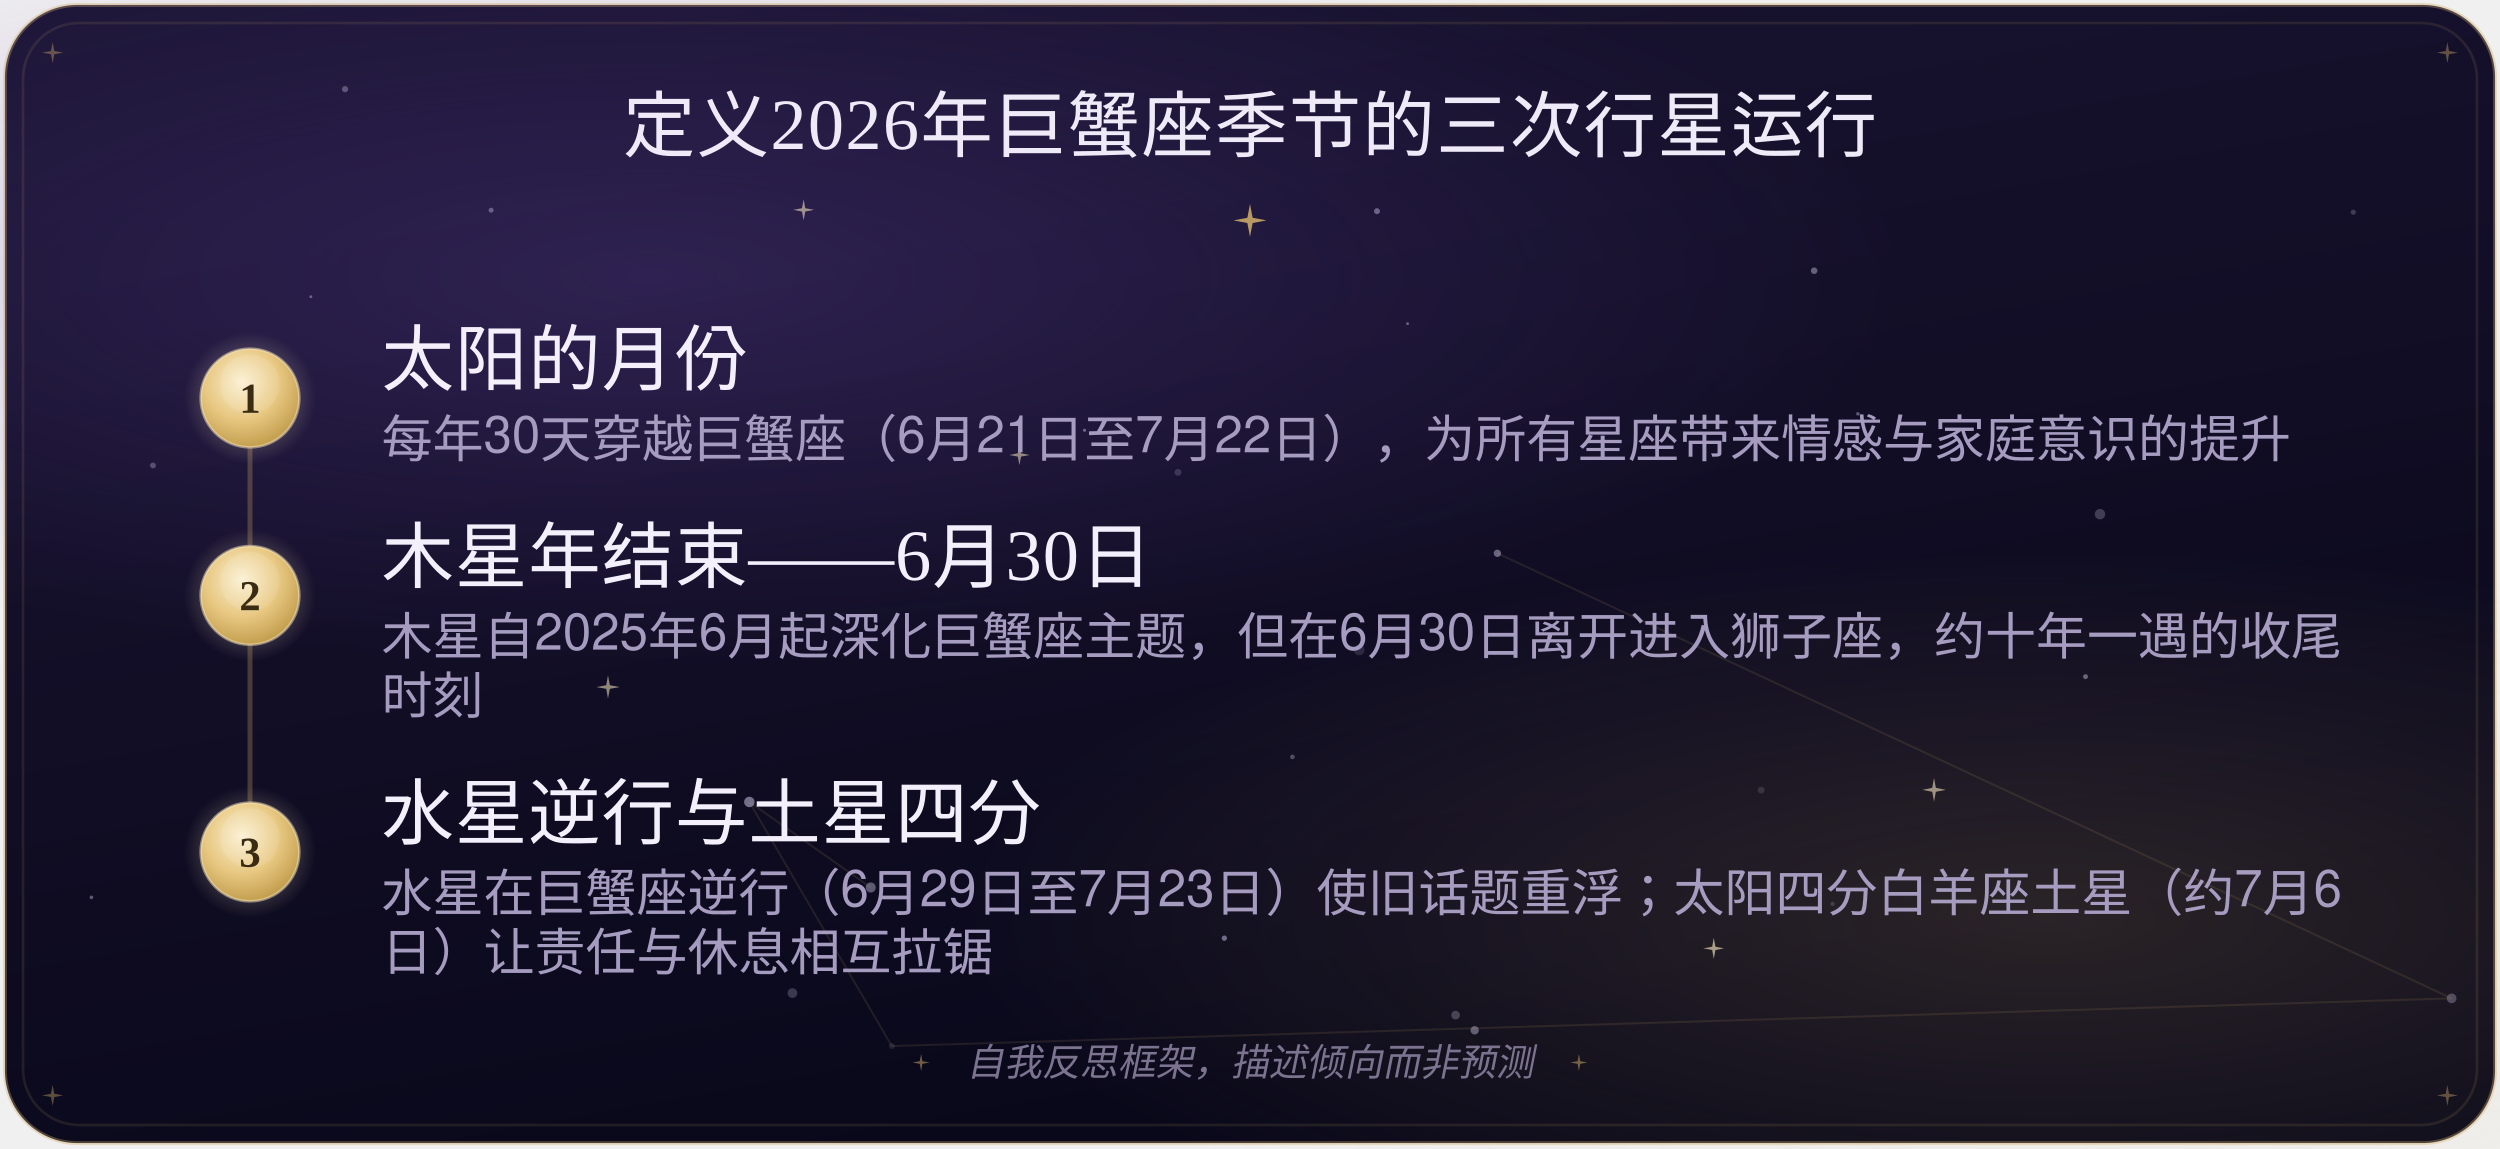
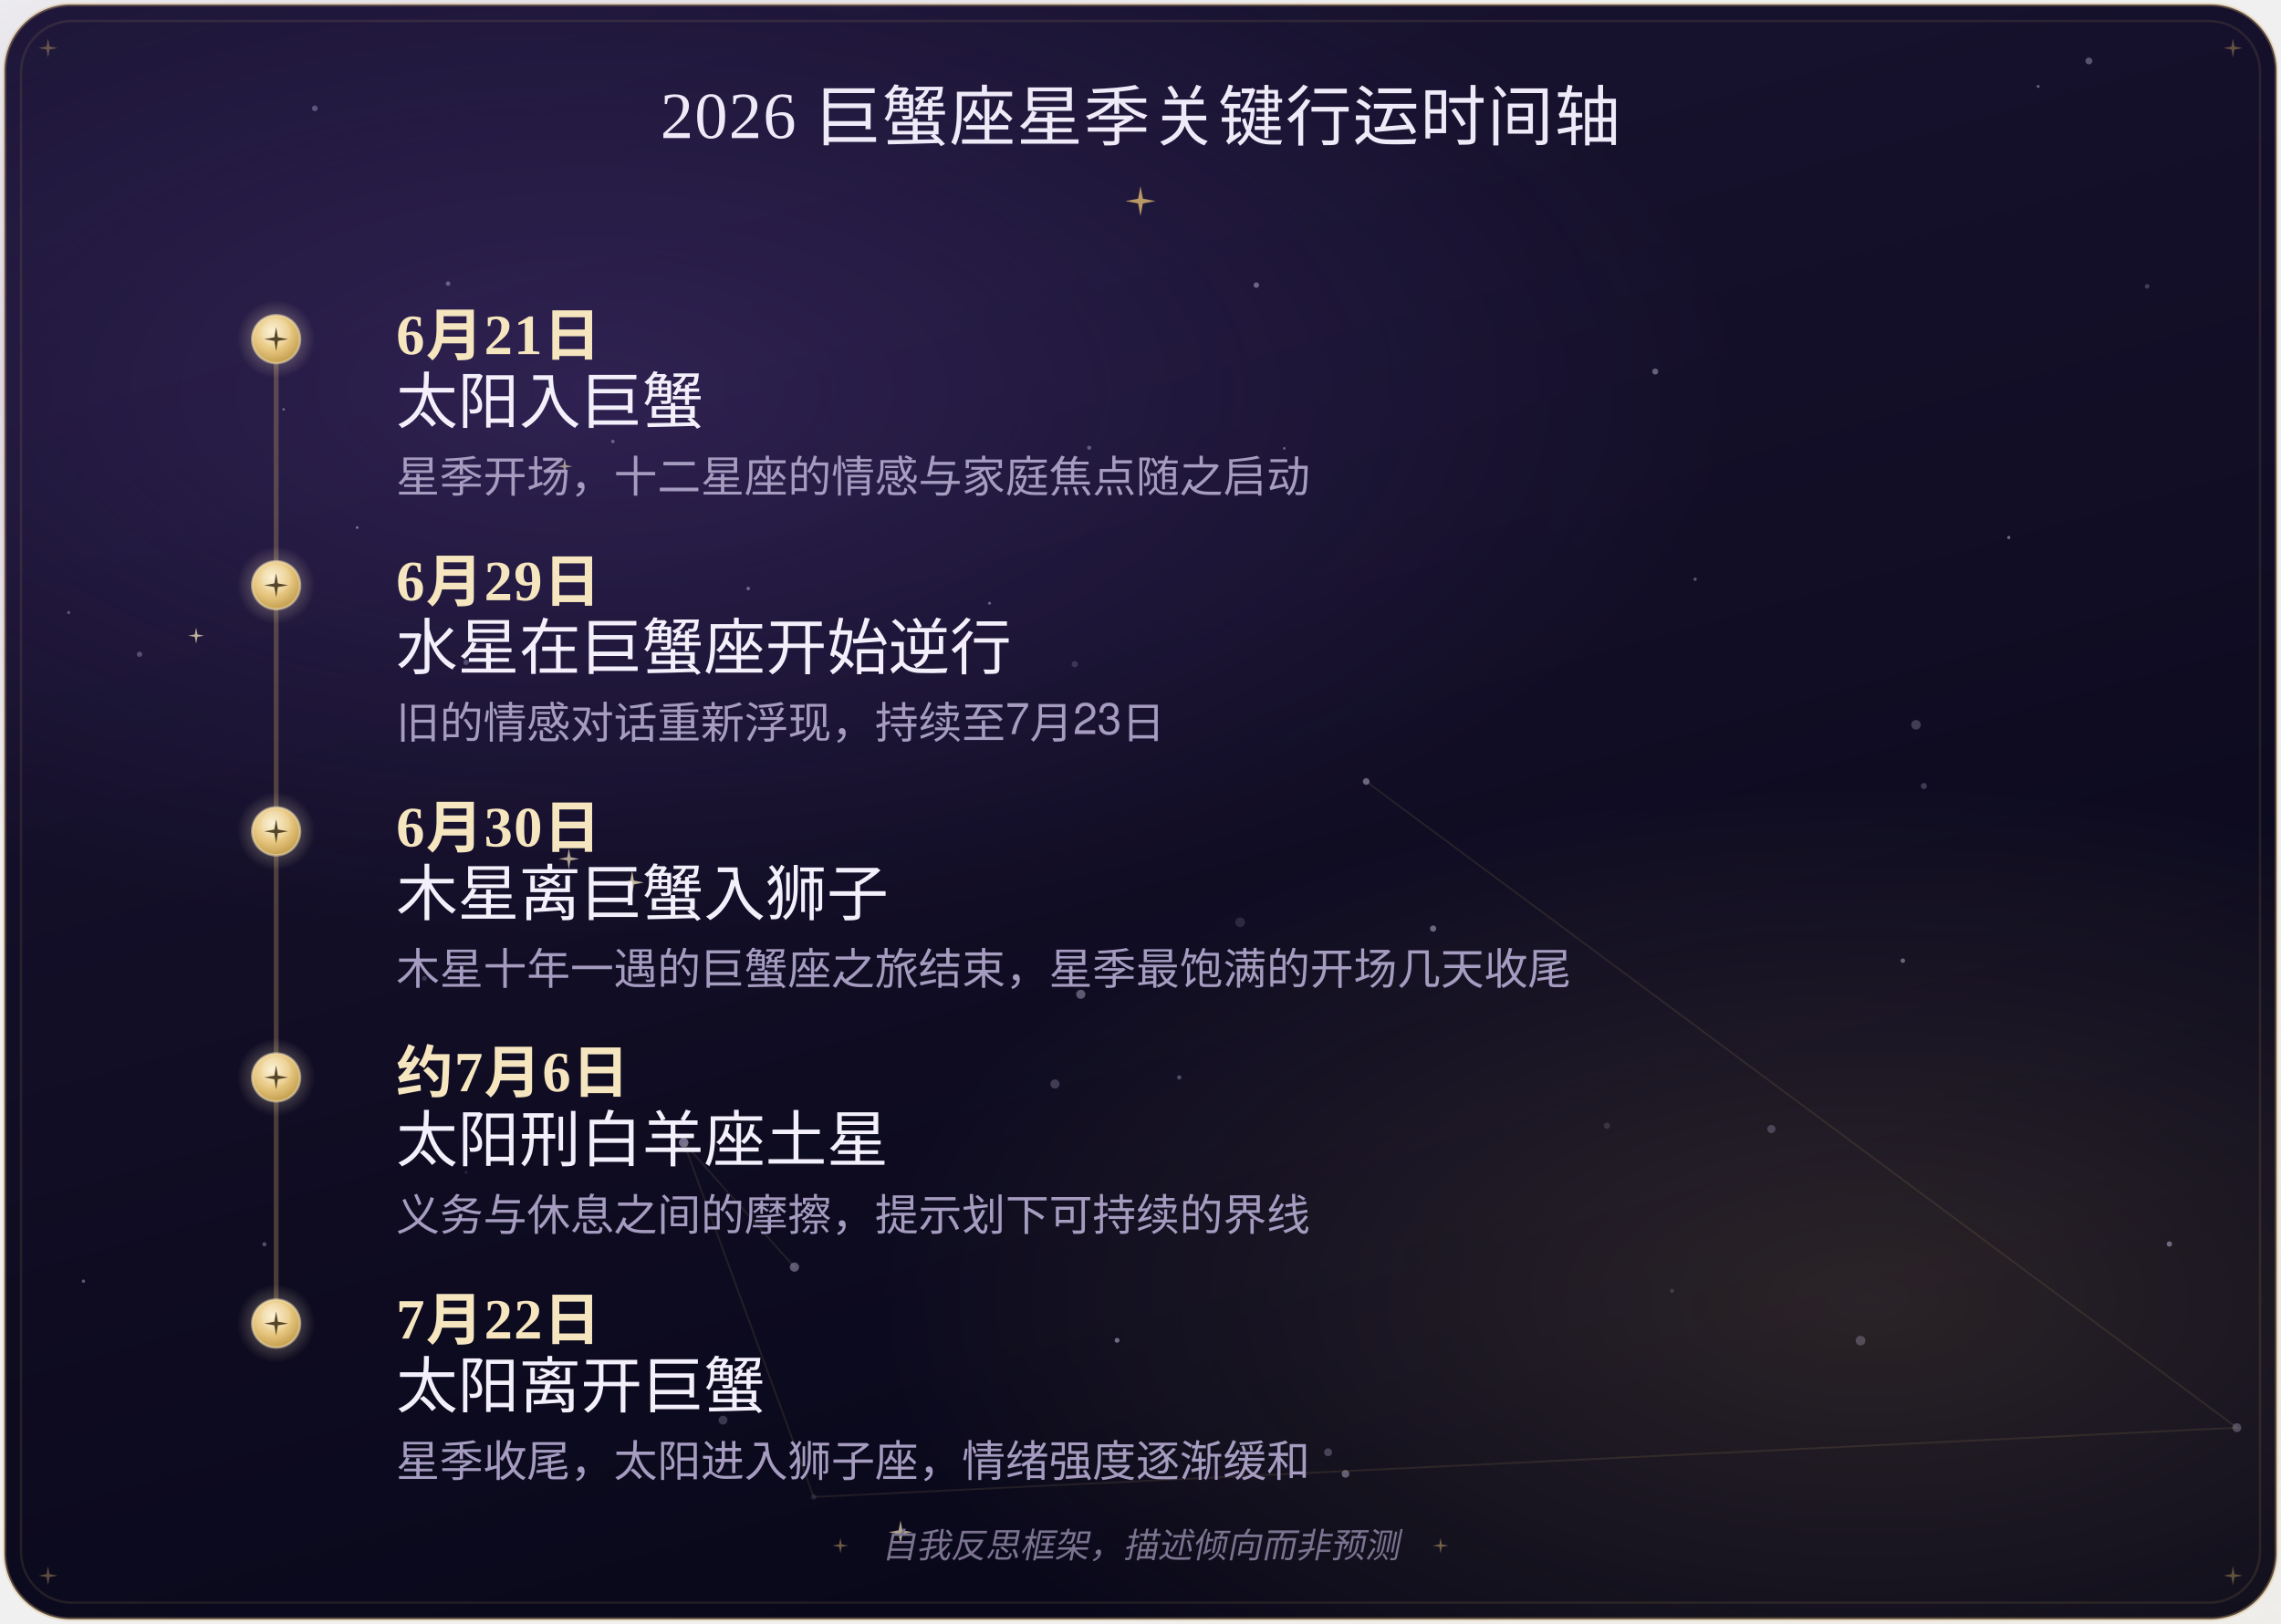
- <svg xmlns="http://www.w3.org/2000/svg" viewBox="0 0 760 349" role="img" aria-label="定义2026年巨蟹座季节的三次行星运行">
+ <svg xmlns="http://www.w3.org/2000/svg" viewBox="0 0 760 541" role="img" aria-label="2026 巨蟹座星季关键行运时间轴">
  <defs>
    <linearGradient id="cancerseason2026astrology0zh-panel" x1="0" y1="0" x2="0.4" y2="1">
      <stop offset="0" stop-color="#1a1433" />
      <stop offset="0.55" stop-color="#120e26" />
      <stop offset="1" stop-color="#09081a" />
    </linearGradient>
    <radialGradient id="cancerseason2026astrology0zh-foil" cx="0.42" cy="0.34" r="0.75">
      <stop offset="0" stop-color="#fbf0d2" />
      <stop offset="0.5" stop-color="#e8c882" />
      <stop offset="1" stop-color="#b8923f" />
    </radialGradient>
    <radialGradient id="cancerseason2026astrology0zh-glow" cx="0.5" cy="0.5" r="0.5">
      <stop offset="0" stop-color="#f6e6bf" />
      <stop offset="1" stop-color="#f6e6bf" stop-opacity="0" />
    </radialGradient>
    <radialGradient id="cancerseason2026astrology0zh-neb1" cx="0.5" cy="0.5" r="0.5">
      <stop offset="0" stop-color="#6f4bb0" stop-opacity="0.28" />
      <stop offset="1" stop-color="#6f4bb0" stop-opacity="0" />
    </radialGradient>
    <radialGradient id="cancerseason2026astrology0zh-neb2" cx="0.5" cy="0.5" r="0.5">
      <stop offset="0" stop-color="#d4af6a" stop-opacity="0.16" />
      <stop offset="1" stop-color="#d4af6a" stop-opacity="0" />
    </radialGradient>
    <linearGradient id="cancerseason2026astrology0zh-rule" x1="0" y1="0" x2="1" y2="0">
      <stop offset="0" stop-color="#d4af6a" stop-opacity="0" />
      <stop offset="0.5" stop-color="#d4af6a" stop-opacity="0.6" />
      <stop offset="1" stop-color="#d4af6a" stop-opacity="0" />
    </linearGradient>
  </defs>
-   <rect x="1.5" y="1.5" width="757" height="346" rx="22" fill="url(#cancerseason2026astrology0zh-panel)" />
-   <ellipse cx="198" cy="84" rx="380" ry="119" fill="url(#cancerseason2026astrology0zh-neb1)" />
-   <ellipse cx="623" cy="279" rx="334" ry="112" fill="url(#cancerseason2026astrology0zh-neb2)" />
-   <circle cx="264.7" cy="269.8" r="1.54" fill="#cfc8ea" opacity="0.41" />
-   <circle cx="413.2" cy="197.6" r="1.62" fill="#cfc8ea" opacity="0.15" />
-   <circle cx="442.5" cy="308.6" r="1.32" fill="#cfc8ea" opacity="0.27" />
-   <circle cx="227.8" cy="243.8" r="1.59" fill="#cfc8ea" opacity="0.52" />
-   <circle cx="638.4" cy="156.3" r="1.59" fill="#cfc8ea" opacity="0.26" />
-   <circle cx="249.3" cy="127.7" r="0.59" fill="#cfc8ea" opacity="0.45" />
-   <circle cx="94.5" cy="90.2" r="0.43" fill="#cfc8ea" opacity="0.43" />
-   <circle cx="88.1" cy="265.1" r="0.69" fill="#cfc8ea" opacity="0.36" />
-   <circle cx="271.1" cy="318.0" r="0.93" fill="#cfc8ea" opacity="0.12" />
-   <circle cx="715.4" cy="64.5" r="0.78" fill="#cfc8ea" opacity="0.24" />
-   <circle cx="448.3" cy="313.2" r="1.27" fill="#cfc8ea" opacity="0.42" />
-   <circle cx="557.1" cy="274.8" r="0.66" fill="#cfc8ea" opacity="0.19" />
-   <circle cx="564.8" cy="125.8" r="0.55" fill="#cfc8ea" opacity="0.39" />
-   <circle cx="551.5" cy="82.3" r="1.00" fill="#cfc8ea" opacity="0.43" />
-   <circle cx="104.9" cy="27.1" r="0.95" fill="#cfc8ea" opacity="0.34" />
-   <circle cx="745.3" cy="303.5" r="1.47" fill="#cfc8ea" opacity="0.30" />
-   <circle cx="27.8" cy="272.8" r="0.55" fill="#cfc8ea" opacity="0.41" />
-   <circle cx="329.7" cy="130.8" r="0.49" fill="#cfc8ea" opacity="0.44" />
-   <circle cx="427.9" cy="98.4" r="0.44" fill="#cfc8ea" opacity="0.43" />
-   <circle cx="535.4" cy="240.2" r="1.03" fill="#cfc8ea" opacity="0.16" />
-   <circle cx="392.9" cy="230.1" r="0.71" fill="#cfc8ea" opacity="0.33" />
-   <circle cx="455.2" cy="168.2" r="1.12" fill="#cfc8ea" opacity="0.46" />
-   <circle cx="418.6" cy="64.2" r="0.91" fill="#cfc8ea" opacity="0.44" />
-   <circle cx="240.9" cy="301.9" r="1.48" fill="#cfc8ea" opacity="0.24" />
-   <circle cx="372.2" cy="285.2" r="0.81" fill="#cfc8ea" opacity="0.50" />
-   <circle cx="358.1" cy="143.6" r="1.05" fill="#cfc8ea" opacity="0.19" />
-   <circle cx="46.5" cy="141.5" r="0.89" fill="#cfc8ea" opacity="0.32" />
-   <circle cx="634.0" cy="205.7" r="0.75" fill="#cfc8ea" opacity="0.45" />
-   <circle cx="149.3" cy="63.9" r="0.76" fill="#cfc8ea" opacity="0.39" />
-   <path d="M 587.949 236.5 L 588.5 239.5 L 591.5 240.121 L 588.5 240.7 L 587.949 243.7 L 587.4 240.7 L 584.4 240.121 L 587.4 239.5 Z" fill="#f6e6bf" opacity="0.592" />
-   <path d="M 520.976 285.1 L 521.5 287.8 L 524.1 288.311 L 521.5 288.8 L 520.976 291.5 L 520.5 288.8 L 517.8 288.311 L 520.5 287.8 Z" fill="#f6e6bf" opacity="0.638" />
-   <path d="M 244.311 60.6 L 244.8 63.3 L 247.5 63.787 L 244.8 64.3 L 244.311 67.0 L 243.8 64.3 L 241.1 63.787 L 243.8 63.3 Z" fill="#f6e6bf" opacity="0.58" />
-   <path d="M 184.827 205.3 L 185.4 208.3 L 188.4 208.875 L 185.4 209.4 L 184.827 212.4 L 184.3 209.4 L 181.3 208.875 L 184.3 208.3 Z" fill="#f6e6bf" opacity="0.558" />
-   <path d="M 309.91 135.2 L 310.4 137.8 L 313.0 138.323 L 310.4 138.8 L 309.91 141.4 L 309.4 138.8 L 306.8 138.323 L 309.4 137.8 Z" fill="#f6e6bf" opacity="0.547" />
-   <path d="M 264.7 269.8 L 227.8 243.8 L 271.1 318.0 L 745.3 303.5 L 455.2 168.2" fill="none" stroke="#d4af6a" stroke-width="0.6" opacity="0.12" />
-   <rect x="1.5" y="1.5" width="757" height="346" rx="22" fill="none" stroke="#d4af6a" stroke-opacity="0.34" stroke-width="1.2" />
-   <rect x="7" y="7" width="746" height="335" rx="17" fill="none" stroke="#d4af6a" stroke-opacity="0.12" stroke-width="0.8" />
+   <rect x="1.5" y="1.5" width="757" height="538" rx="22" fill="url(#cancerseason2026astrology0zh-panel)" />
+   <ellipse cx="198" cy="130" rx="380" ry="184" fill="url(#cancerseason2026astrology0zh-neb1)" />
+   <ellipse cx="623" cy="433" rx="334" ry="173" fill="url(#cancerseason2026astrology0zh-neb2)" />
+   <circle cx="264.7" cy="422.2" r="1.54" fill="#cfc8ea" opacity="0.41" />
+   <circle cx="413.2" cy="307.3" r="1.62" fill="#cfc8ea" opacity="0.15" />
+   <circle cx="442.5" cy="483.9" r="1.32" fill="#cfc8ea" opacity="0.27" />
+   <circle cx="227.8" cy="380.7" r="1.59" fill="#cfc8ea" opacity="0.52" />
+   <circle cx="638.4" cy="241.5" r="1.59" fill="#cfc8ea" opacity="0.26" />
+   <circle cx="249.3" cy="196.1" r="0.59" fill="#cfc8ea" opacity="0.45" />
+   <circle cx="94.5" cy="136.4" r="0.43" fill="#cfc8ea" opacity="0.43" />
+   <circle cx="88.1" cy="414.6" r="0.69" fill="#cfc8ea" opacity="0.36" />
+   <circle cx="271.1" cy="498.8" r="0.93" fill="#cfc8ea" opacity="0.12" />
+   <circle cx="715.4" cy="95.4" r="0.78" fill="#cfc8ea" opacity="0.24" />
+   <circle cx="448.3" cy="491.1" r="1.27" fill="#cfc8ea" opacity="0.42" />
+   <circle cx="557.1" cy="430.1" r="0.66" fill="#cfc8ea" opacity="0.19" />
+   <circle cx="564.8" cy="193.0" r="0.55" fill="#cfc8ea" opacity="0.39" />
+   <circle cx="551.5" cy="123.8" r="1.00" fill="#cfc8ea" opacity="0.43" />
+   <circle cx="104.9" cy="36.1" r="0.95" fill="#cfc8ea" opacity="0.34" />
+   <circle cx="745.3" cy="475.7" r="1.47" fill="#cfc8ea" opacity="0.30" />
+   <circle cx="27.8" cy="426.9" r="0.55" fill="#cfc8ea" opacity="0.41" />
+   <circle cx="329.7" cy="201.0" r="0.49" fill="#cfc8ea" opacity="0.44" />
+   <circle cx="427.9" cy="149.4" r="0.44" fill="#cfc8ea" opacity="0.43" />
+   <circle cx="535.4" cy="375.1" r="1.03" fill="#cfc8ea" opacity="0.16" />
+   <circle cx="392.9" cy="359.0" r="0.71" fill="#cfc8ea" opacity="0.33" />
+   <circle cx="455.2" cy="260.4" r="1.12" fill="#cfc8ea" opacity="0.46" />
+   <circle cx="418.6" cy="95.0" r="0.91" fill="#cfc8ea" opacity="0.44" />
+   <circle cx="240.9" cy="473.2" r="1.48" fill="#cfc8ea" opacity="0.24" />
+   <circle cx="372.2" cy="446.6" r="0.81" fill="#cfc8ea" opacity="0.50" />
+   <circle cx="358.1" cy="221.3" r="1.05" fill="#cfc8ea" opacity="0.19" />
+   <circle cx="46.5" cy="218.0" r="0.89" fill="#cfc8ea" opacity="0.32" />
+   <circle cx="634.0" cy="320.1" r="0.75" fill="#cfc8ea" opacity="0.45" />
+   <circle cx="149.3" cy="94.5" r="0.76" fill="#cfc8ea" opacity="0.39" />
+   <circle cx="590.2" cy="376.2" r="1.36" fill="#cfc8ea" opacity="0.25" />
+   <circle cx="641.0" cy="261.9" r="1.00" fill="#cfc8ea" opacity="0.25" />
+   <circle cx="362.9" cy="149.2" r="0.70" fill="#cfc8ea" opacity="0.37" />
+   <circle cx="155.3" cy="220.7" r="0.90" fill="#cfc8ea" opacity="0.30" />
+   <circle cx="155.3" cy="390.6" r="0.44" fill="#cfc8ea" opacity="0.16" />
+   <circle cx="696.0" cy="20.3" r="1.15" fill="#cfc8ea" opacity="0.36" />
+   <circle cx="477.5" cy="309.4" r="1.04" fill="#cfc8ea" opacity="0.47" />
+   <circle cx="669.3" cy="179.1" r="0.53" fill="#cfc8ea" opacity="0.50" />
+   <circle cx="722.8" cy="414.5" r="0.89" fill="#cfc8ea" opacity="0.46" />
+   <circle cx="351.5" cy="361.2" r="1.52" fill="#cfc8ea" opacity="0.25" />
+   <circle cx="204.2" cy="147.1" r="0.59" fill="#cfc8ea" opacity="0.40" />
+   <circle cx="141.4" cy="326.0" r="0.79" fill="#cfc8ea" opacity="0.21" />
+   <circle cx="119.0" cy="175.8" r="0.44" fill="#cfc8ea" opacity="0.53" />
+   <circle cx="22.9" cy="204.1" r="0.54" fill="#cfc8ea" opacity="0.34" />
+   <circle cx="679.1" cy="28.8" r="0.48" fill="#cfc8ea" opacity="0.47" />
+   <circle cx="619.9" cy="446.7" r="1.61" fill="#cfc8ea" opacity="0.27" />
+   <circle cx="360.1" cy="331.3" r="1.52" fill="#cfc8ea" opacity="0.41" />
+   <path d="M 188.145 152.8 L 188.6 155.0 L 190.7 155.412 L 188.6 155.8 L 188.145 158.0 L 187.7 155.8 L 185.6 155.412 L 187.7 155.0 Z" fill="#f6e6bf" opacity="0.594" />
+   <path d="M 210.621 290.1 L 211.2 293.4 L 214.5 294.041 L 211.2 294.7 L 210.621 298.0 L 210.0 294.7 L 206.7 294.041 L 210.0 293.4 Z" fill="#f6e6bf" opacity="0.763" />
+   <path d="M 65.348 209.1 L 65.8 211.4 L 68.0 211.8 L 65.8 212.2 L 65.348 214.5 L 64.9 212.2 L 62.7 211.8 L 64.9 211.4 Z" fill="#f6e6bf" opacity="0.735" />
+   <path d="M 300.043 506.6 L 300.7 509.9 L 304.0 510.523 L 300.7 511.2 L 300.043 514.5 L 299.4 511.2 L 296.1 510.523 L 299.4 509.9 Z" fill="#f6e6bf" opacity="0.69" />
+   <path d="M 189.531 282.7 L 190.1 285.6 L 193.0 286.19 L 190.1 286.7 L 189.531 289.7 L 189.0 286.7 L 186.1 286.19 L 189.0 285.6 Z" fill="#f6e6bf" opacity="0.691" />
+   <path d="M 264.7 422.2 L 227.8 380.7 L 271.1 498.8 L 745.3 475.7 L 455.2 260.4" fill="none" stroke="#d4af6a" stroke-width="0.6" opacity="0.12" />
+   <rect x="1.5" y="1.5" width="757" height="538" rx="22" fill="none" stroke="#d4af6a" stroke-opacity="0.34" stroke-width="1.2" />
+   <rect x="7" y="7" width="746" height="527" rx="17" fill="none" stroke="#d4af6a" stroke-opacity="0.12" stroke-width="0.8" />
  <path d="M 16 12.8 L 16.5 15.5 L 19.2 16 L 16.5 16.5 L 16 19.2 L 15.5 16.5 L 12.8 16 L 15.5 15.5 Z" fill="#d4af6a" opacity="0.4" />
  <path d="M 744 12.8 L 744.5 15.5 L 747.2 16 L 744.5 16.5 L 744 19.2 L 743.5 16.5 L 740.8 16 L 743.5 15.5 Z" fill="#d4af6a" opacity="0.4" />
-   <path d="M 16 329.8 L 16.5 332.5 L 19.2 333 L 16.5 333.5 L 16 336.2 L 15.5 333.5 L 12.8 333 L 15.5 332.5 Z" fill="#d4af6a" opacity="0.4" />
-   <path d="M 744 329.8 L 744.5 332.5 L 747.2 333 L 744.5 333.5 L 744 336.2 L 743.5 333.5 L 740.8 333 L 743.5 332.5 Z" fill="#d4af6a" opacity="0.4" />
-   <text x="380" y="46" text-anchor="middle" font-family="Georgia, 'Times New Roman', serif" font-size="22" letter-spacing="0.4" fill="#efeaf8">定义2026年巨蟹座季节的三次行星运行</text>
+   <path d="M 16 521.8 L 16.5 524.5 L 19.2 525 L 16.5 525.5 L 16 528.2 L 15.5 525.5 L 12.8 525 L 15.5 524.5 Z" fill="#d4af6a" opacity="0.4" />
+   <path d="M 744 521.8 L 744.5 524.5 L 747.2 525 L 744.5 525.5 L 744 528.2 L 743.5 525.5 L 740.8 525 L 743.5 524.5 Z" fill="#d4af6a" opacity="0.4" />
+   <text x="380" y="46" text-anchor="middle" font-family="Georgia, 'Times New Roman', serif" font-size="22" letter-spacing="0.4" fill="#efeaf8">2026 巨蟹座星季关键行运时间轴</text>
  <line x1="230" y1="67" x2="368" y2="67" stroke="url(#cancerseason2026astrology0zh-rule)" stroke-width="1" />
  <line x1="392" y1="67" x2="530" y2="67" stroke="url(#cancerseason2026astrology0zh-rule)" stroke-width="1" />
  <path d="M 380 62.0 L 380.8 66.2 L 385.0 67 L 380.8 67.8 L 380 72.0 L 379.2 67.8 L 375.0 67 L 379.2 66.2 Z" fill="#d4af6a" opacity="0.85" />
-   <line x1="76" y1="121" x2="76" y2="259" stroke="#d4af6a" stroke-opacity="0.28" stroke-width="1.5" />
-   <circle cx="76" cy="121" r="20.0" fill="url(#cancerseason2026astrology0zh-glow)" opacity="0.5" />
-   <circle cx="76" cy="121" r="15" fill="url(#cancerseason2026astrology0zh-foil)" stroke="#f6e6bf" stroke-opacity="0.5" stroke-width="0.8" />
-   <circle cx="76" cy="116.8" r="9.0" fill="#ffffff" opacity="0.10" />
-   <text x="76" y="125.5" text-anchor="middle" font-family="Georgia, 'Times New Roman', serif" font-size="13" font-weight="700" fill="#3a2c12">1</text>
-   <text x="116" y="117.0" font-family="Georgia, 'Times New Roman', serif" font-size="22" letter-spacing="0.3" fill="#f3effb">太阳的月份</text>
-   <text x="116" y="139.0" font-family="Helvetica, Arial, sans-serif" font-size="15.5" fill="#a59cc0">每年30天穿越巨蟹座（6月21日至7月22日），为所有星座带来情感与家庭意识的提升</text>
-   <circle cx="76" cy="181" r="20.0" fill="url(#cancerseason2026astrology0zh-glow)" opacity="0.5" />
-   <circle cx="76" cy="181" r="15" fill="url(#cancerseason2026astrology0zh-foil)" stroke="#f6e6bf" stroke-opacity="0.5" stroke-width="0.8" />
-   <circle cx="76" cy="176.8" r="9.0" fill="#ffffff" opacity="0.10" />
-   <text x="76" y="185.5" text-anchor="middle" font-family="Georgia, 'Times New Roman', serif" font-size="13" font-weight="700" fill="#3a2c12">2</text>
-   <text x="116" y="177.0" font-family="Georgia, 'Times New Roman', serif" font-size="22" letter-spacing="0.3" fill="#f3effb">木星年结束——6月30日</text>
-   <text x="116" y="199.0" font-family="Helvetica, Arial, sans-serif" font-size="15.5" fill="#a59cc0">木星自2025年6月起深化巨蟹座主题，但在6月30日离开进入狮子座，约十年一遇的收尾</text>
-   <text x="116" y="217.0" font-family="Helvetica, Arial, sans-serif" font-size="15.5" fill="#a59cc0">时刻</text>
-   <circle cx="76" cy="259" r="20.0" fill="url(#cancerseason2026astrology0zh-glow)" opacity="0.5" />
-   <circle cx="76" cy="259" r="15" fill="url(#cancerseason2026astrology0zh-foil)" stroke="#f6e6bf" stroke-opacity="0.5" stroke-width="0.8" />
-   <circle cx="76" cy="254.8" r="9.0" fill="#ffffff" opacity="0.10" />
-   <text x="76" y="263.5" text-anchor="middle" font-family="Georgia, 'Times New Roman', serif" font-size="13" font-weight="700" fill="#3a2c12">3</text>
-   <text x="116" y="255.0" font-family="Georgia, 'Times New Roman', serif" font-size="22" letter-spacing="0.3" fill="#f3effb">水星逆行与土星四分</text>
-   <text x="116" y="277.0" font-family="Helvetica, Arial, sans-serif" font-size="15.5" fill="#a59cc0">水星在巨蟹座逆行（6月29日至7月23日）使旧话题重浮；太阳四分白羊座土星（约7月6</text>
-   <text x="116" y="295.0" font-family="Helvetica, Arial, sans-serif" font-size="15.5" fill="#a59cc0">日）让责任与休息相互拉锯</text>
-   <path d="M 280.025 320.4 L 280.4 322.6 L 282.6 323 L 280.4 323.4 L 280.025 325.6 L 279.6 323.4 L 277.4 323 L 279.6 322.6 Z" fill="#d4af6a" opacity="0.5" />
-   <text x="380" y="327" text-anchor="middle" font-family="Georgia, 'Times New Roman', serif" font-style="italic" font-size="11.5" fill="#7b738f">自我反思框架，描述倾向而非预测</text>
-   <path d="M 479.975 320.4 L 480.4 322.6 L 482.6 323 L 480.4 323.4 L 479.975 325.6 L 479.6 323.4 L 477.4 323 L 479.6 322.6 Z" fill="#d4af6a" opacity="0.5" />
+   <line x1="92" y1="113" x2="92" y2="441" stroke="#d4af6a" stroke-opacity="0.3" stroke-width="1.6" />
+   <circle cx="92" cy="113" r="13.0" fill="url(#cancerseason2026astrology0zh-glow)" opacity="0.5" />
+   <circle cx="92" cy="113" r="8" fill="url(#cancerseason2026astrology0zh-foil)" stroke="#f6e6bf" stroke-opacity="0.5" stroke-width="0.8" />
+   <circle cx="92" cy="110.8" r="4.8" fill="#ffffff" opacity="0.10" />
+   <path d="M 92 109.0 L 92.6 112.4 L 96.0 113 L 92.6 113.6 L 92 117.0 L 91.4 113.6 L 88.0 113 L 91.4 112.4 Z" fill="#3a2c12" opacity="0.85" />
+   <text x="132" y="118.0" font-family="Georgia, 'Times New Roman', serif" font-size="19" font-weight="700" letter-spacing="0.4" fill="#f6e6bf">6月21日</text>
+   <text x="132" y="141.0" font-family="Georgia, 'Times New Roman', serif" font-size="20.5" fill="#f3effb">太阳入巨蟹</text>
+   <text x="132" y="164.0" font-family="Helvetica, Arial, sans-serif" font-size="14.5" fill="#a59cc0">星季开场，十二星座的情感与家庭焦点随之启动</text>
+   <circle cx="92" cy="195" r="13.0" fill="url(#cancerseason2026astrology0zh-glow)" opacity="0.5" />
+   <circle cx="92" cy="195" r="8" fill="url(#cancerseason2026astrology0zh-foil)" stroke="#f6e6bf" stroke-opacity="0.5" stroke-width="0.8" />
+   <circle cx="92" cy="192.8" r="4.8" fill="#ffffff" opacity="0.10" />
+   <path d="M 92 191.0 L 92.6 194.4 L 96.0 195 L 92.6 195.6 L 92 199.0 L 91.4 195.6 L 88.0 195 L 91.4 194.4 Z" fill="#3a2c12" opacity="0.85" />
+   <text x="132" y="200.0" font-family="Georgia, 'Times New Roman', serif" font-size="19" font-weight="700" letter-spacing="0.4" fill="#f6e6bf">6月29日</text>
+   <text x="132" y="223.0" font-family="Georgia, 'Times New Roman', serif" font-size="20.5" fill="#f3effb">水星在巨蟹座开始逆行</text>
+   <text x="132" y="246.0" font-family="Helvetica, Arial, sans-serif" font-size="14.5" fill="#a59cc0">旧的情感对话重新浮现，持续至7月23日</text>
+   <circle cx="92" cy="277" r="13.0" fill="url(#cancerseason2026astrology0zh-glow)" opacity="0.5" />
+   <circle cx="92" cy="277" r="8" fill="url(#cancerseason2026astrology0zh-foil)" stroke="#f6e6bf" stroke-opacity="0.5" stroke-width="0.8" />
+   <circle cx="92" cy="274.8" r="4.8" fill="#ffffff" opacity="0.10" />
+   <path d="M 92 273.0 L 92.6 276.4 L 96.0 277 L 92.6 277.6 L 92 281.0 L 91.4 277.6 L 88.0 277 L 91.4 276.4 Z" fill="#3a2c12" opacity="0.85" />
+   <text x="132" y="282.0" font-family="Georgia, 'Times New Roman', serif" font-size="19" font-weight="700" letter-spacing="0.4" fill="#f6e6bf">6月30日</text>
+   <text x="132" y="305.0" font-family="Georgia, 'Times New Roman', serif" font-size="20.5" fill="#f3effb">木星离巨蟹入狮子</text>
+   <text x="132" y="328.0" font-family="Helvetica, Arial, sans-serif" font-size="14.5" fill="#a59cc0">木星十年一遇的巨蟹座之旅结束，星季最饱满的开场几天收尾</text>
+   <circle cx="92" cy="359" r="13.0" fill="url(#cancerseason2026astrology0zh-glow)" opacity="0.5" />
+   <circle cx="92" cy="359" r="8" fill="url(#cancerseason2026astrology0zh-foil)" stroke="#f6e6bf" stroke-opacity="0.5" stroke-width="0.8" />
+   <circle cx="92" cy="356.8" r="4.8" fill="#ffffff" opacity="0.10" />
+   <path d="M 92 355.0 L 92.6 358.4 L 96.0 359 L 92.6 359.6 L 92 363.0 L 91.4 359.6 L 88.0 359 L 91.4 358.4 Z" fill="#3a2c12" opacity="0.85" />
+   <text x="132" y="364.0" font-family="Georgia, 'Times New Roman', serif" font-size="19" font-weight="700" letter-spacing="0.4" fill="#f6e6bf">约7月6日</text>
+   <text x="132" y="387.0" font-family="Georgia, 'Times New Roman', serif" font-size="20.5" fill="#f3effb">太阳刑白羊座土星</text>
+   <text x="132" y="410.0" font-family="Helvetica, Arial, sans-serif" font-size="14.5" fill="#a59cc0">义务与休息之间的摩擦，提示划下可持续的界线</text>
+   <circle cx="92" cy="441" r="13.0" fill="url(#cancerseason2026astrology0zh-glow)" opacity="0.5" />
+   <circle cx="92" cy="441" r="8" fill="url(#cancerseason2026astrology0zh-foil)" stroke="#f6e6bf" stroke-opacity="0.5" stroke-width="0.8" />
+   <circle cx="92" cy="438.8" r="4.8" fill="#ffffff" opacity="0.10" />
+   <path d="M 92 437.0 L 92.6 440.4 L 96.0 441 L 92.6 441.6 L 92 445.0 L 91.4 441.6 L 88.0 441 L 91.4 440.4 Z" fill="#3a2c12" opacity="0.85" />
+   <text x="132" y="446.0" font-family="Georgia, 'Times New Roman', serif" font-size="19" font-weight="700" letter-spacing="0.4" fill="#f6e6bf">7月22日</text>
+   <text x="132" y="469.0" font-family="Georgia, 'Times New Roman', serif" font-size="20.5" fill="#f3effb">太阳离开巨蟹</text>
+   <text x="132" y="492.0" font-family="Helvetica, Arial, sans-serif" font-size="14.5" fill="#a59cc0">星季收尾，太阳进入狮子座，情绪强度逐渐缓和</text>
+   <path d="M 280.025 512.4 L 280.4 514.6 L 282.6 515 L 280.4 515.4 L 280.025 517.6 L 279.6 515.4 L 277.4 515 L 279.6 514.6 Z" fill="#d4af6a" opacity="0.5" />
+   <text x="380" y="519" text-anchor="middle" font-family="Georgia, 'Times New Roman', serif" font-style="italic" font-size="11.5" fill="#7b738f">自我反思框架，描述倾向而非预测</text>
+   <path d="M 479.975 512.4 L 480.4 514.6 L 482.6 515 L 480.4 515.4 L 479.975 517.6 L 479.6 515.4 L 477.4 515 L 479.6 514.6 Z" fill="#d4af6a" opacity="0.5" />
</svg>
